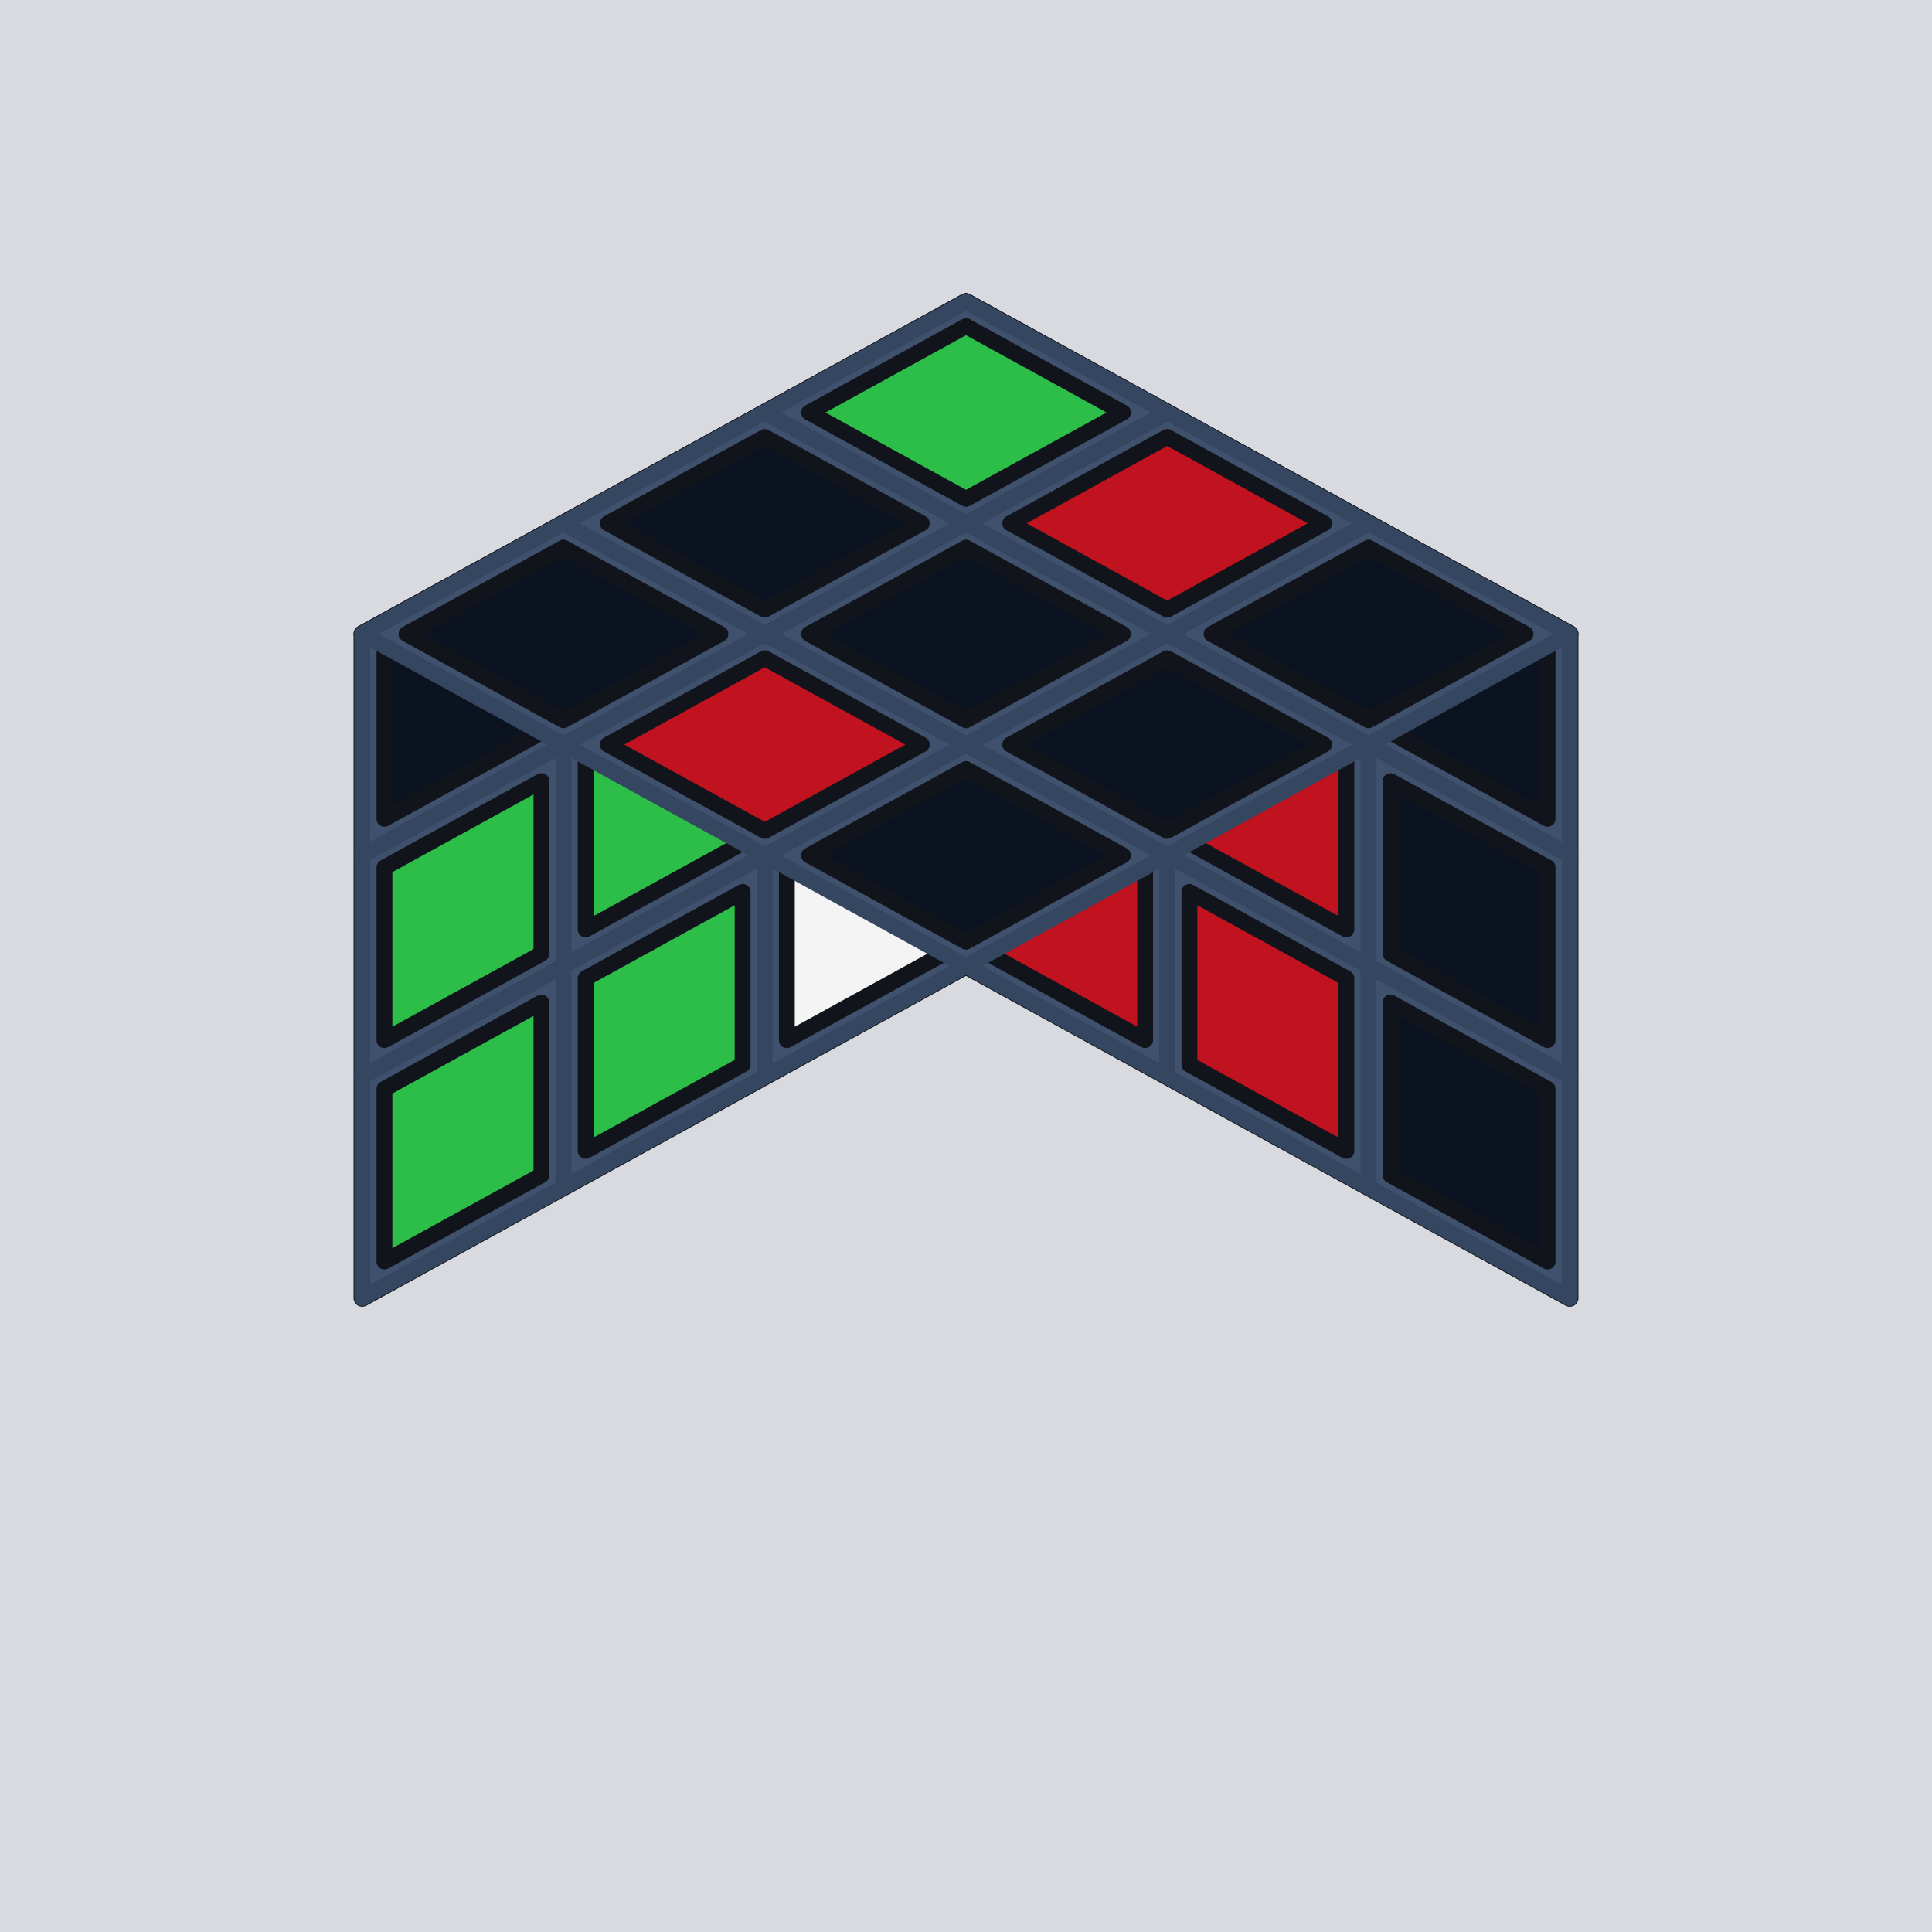
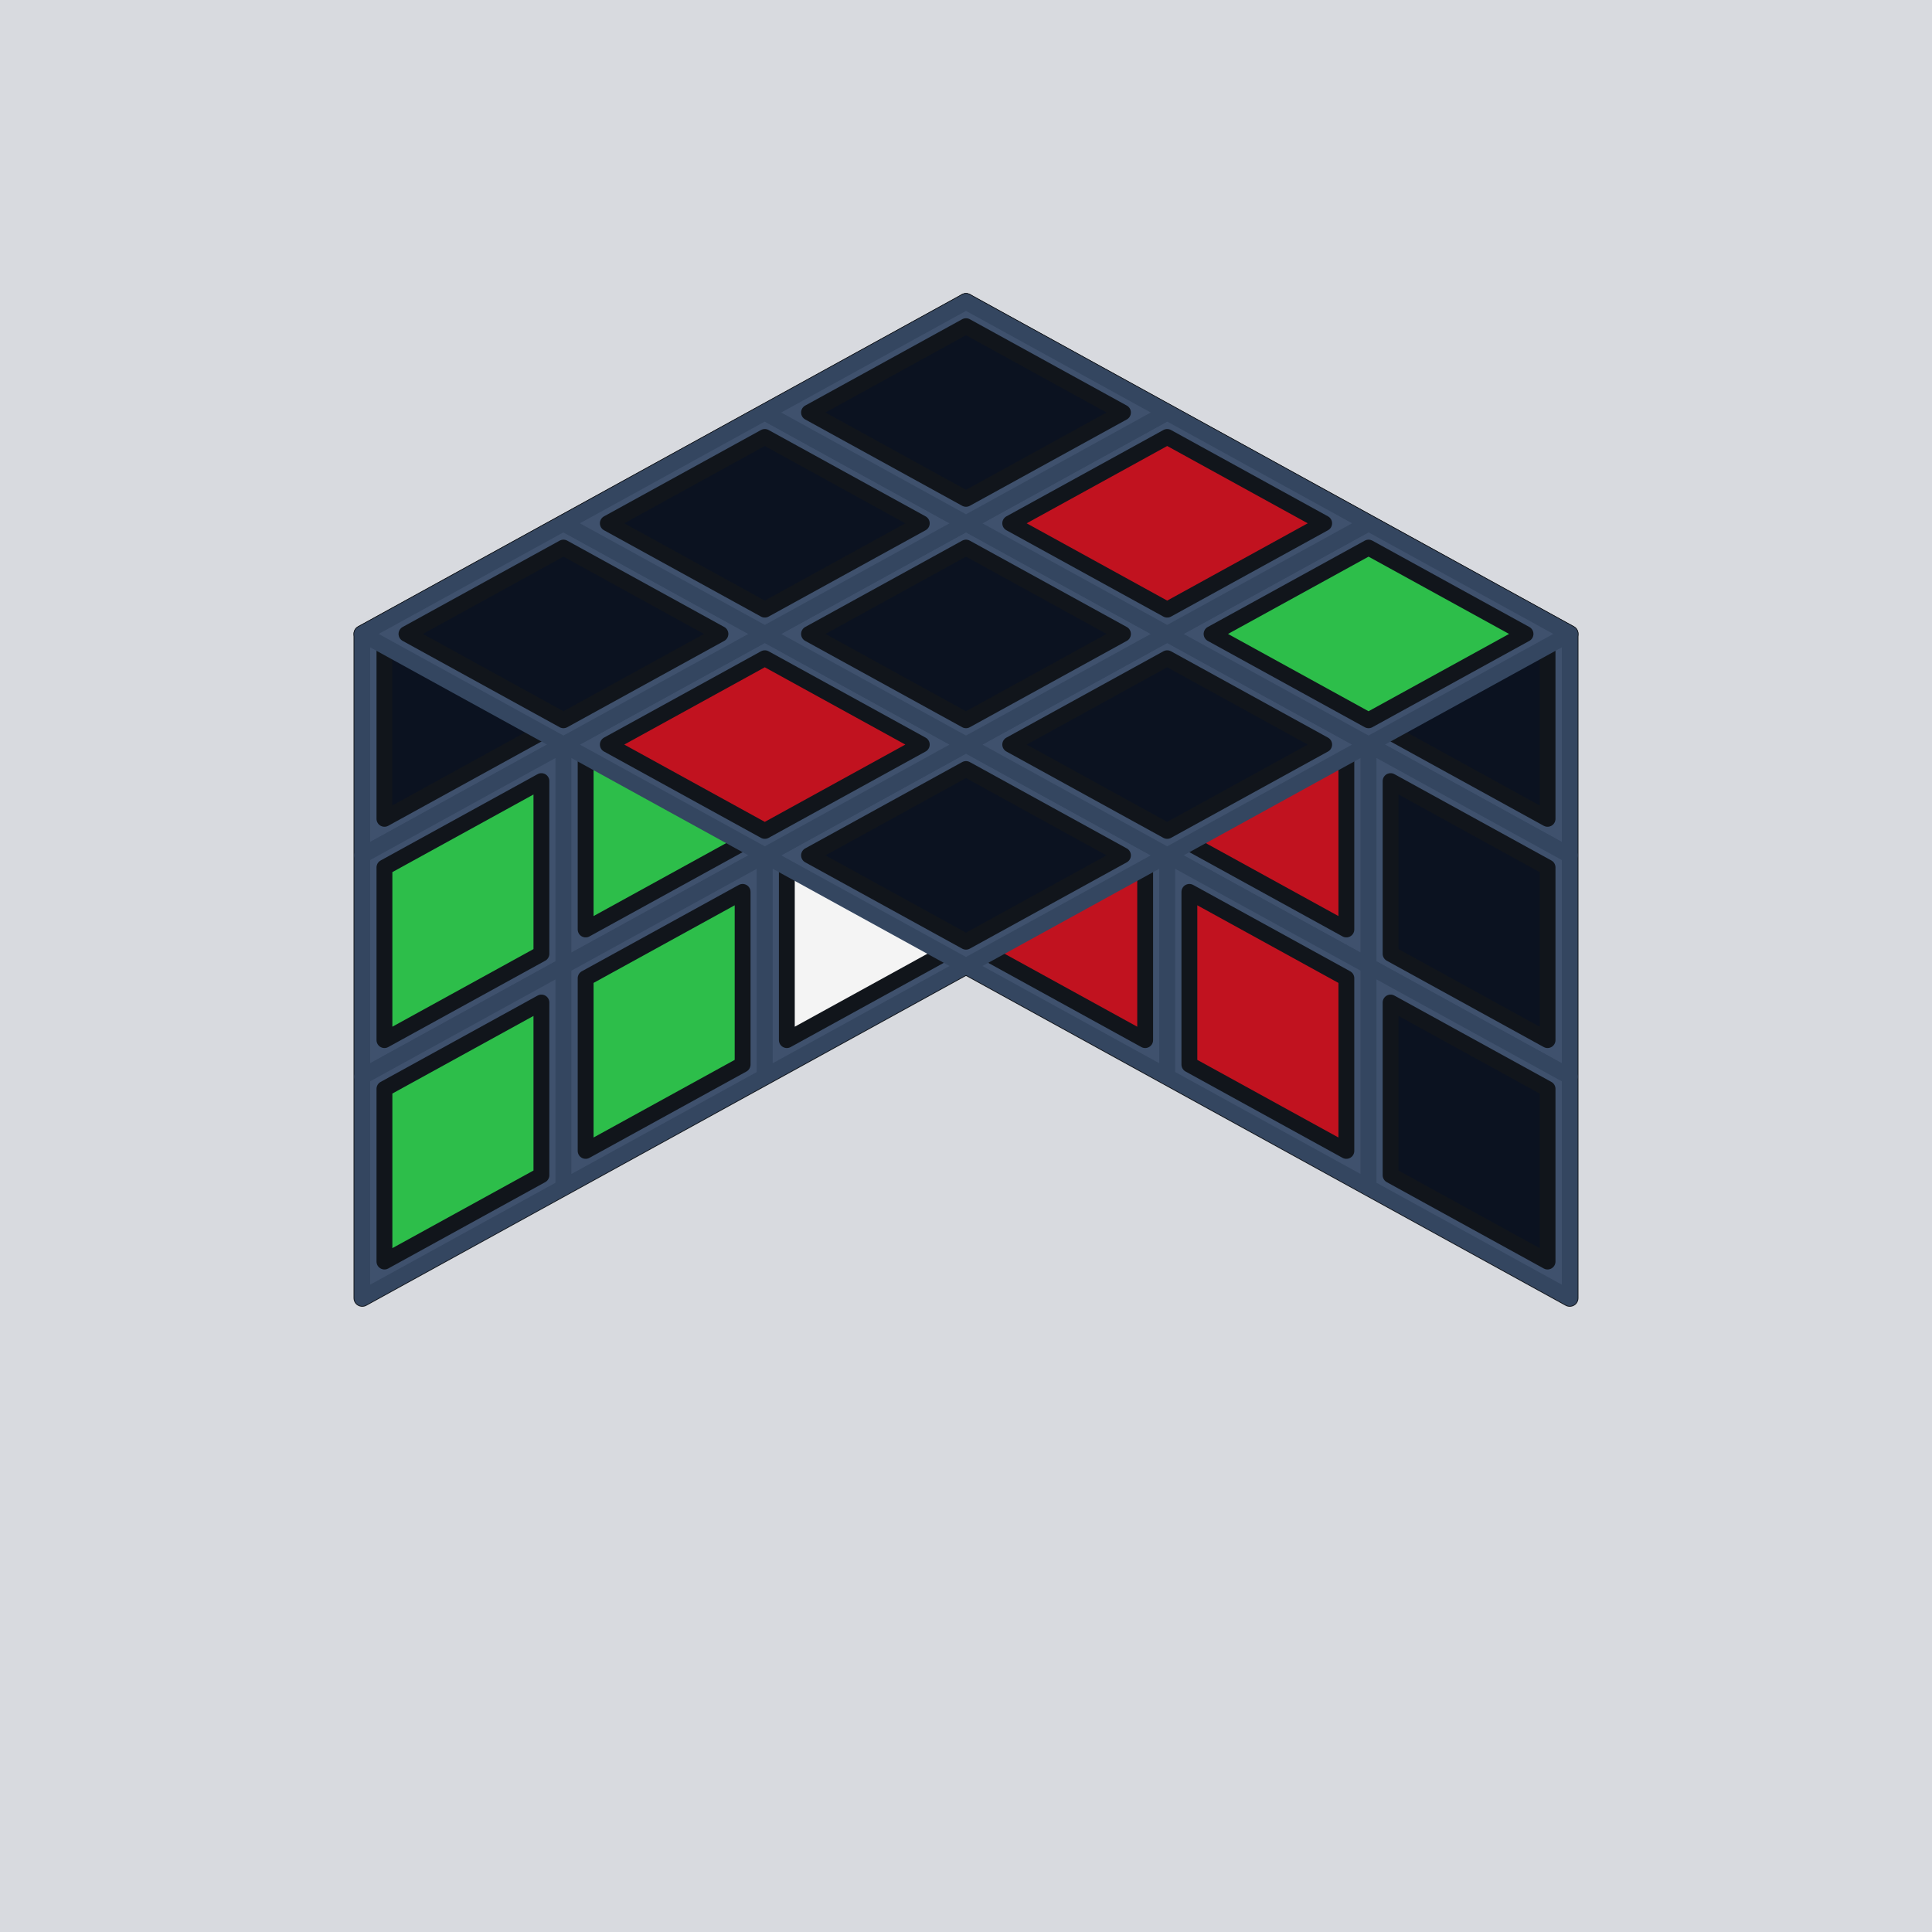
<svg xmlns="http://www.w3.org/2000/svg" viewBox="0 0 128 128">
  <rect x="0" y="0" width="128" height="128" fill="#D8DADF" />
  <polygon points="64.00,64.00 104.00,42.00 64.00,20.00 24.00,42.00" fill="#0B1220" stroke="#11151B" stroke-width="1.15" stroke-linejoin="round" />
  <polygon points="24.00,42.00 64.00,20.00 64.00,64.00 24.00,86.00" fill="#0B1220" stroke="#11151B" stroke-width="1.15" stroke-linejoin="round" />
  <polygon points="64.00,20.00 104.00,42.00 104.00,86.00 64.00,64.00" fill="#0B1220" stroke="#11151B" stroke-width="1.15" stroke-linejoin="round" />
  <polygon points="24.00,42.00 37.33,34.67 37.33,49.33 24.00,56.67" fill="#3F516D" stroke="#344660" stroke-width="1.05" stroke-linejoin="round" />
  <polygon points="25.47,42.81 35.87,37.09 35.87,48.53 25.47,54.25" fill="#0B1220" stroke="#11151B" stroke-width="1.05" stroke-linejoin="round" />
  <polygon points="37.33,34.67 50.67,27.33 50.67,42.00 37.33,49.33" fill="#3F516D" stroke="#344660" stroke-width="1.05" stroke-linejoin="round" />
  <polygon points="38.80,35.47 49.20,29.75 49.20,41.19 38.80,46.91" fill="#0B1220" stroke="#11151B" stroke-width="1.05" stroke-linejoin="round" />
  <polygon points="50.67,27.33 64.00,20.00 64.00,34.67 50.67,42.00" fill="#3F516D" stroke="#344660" stroke-width="1.05" stroke-linejoin="round" />
  <polygon points="52.13,28.14 62.53,22.42 62.53,33.86 52.13,39.58" fill="#F4F4F4" stroke="#11151B" stroke-width="1.05" stroke-linejoin="round" />
  <polygon points="24.00,56.67 37.33,49.33 37.33,64.00 24.00,71.33" fill="#3F516D" stroke="#344660" stroke-width="1.05" stroke-linejoin="round" />
  <polygon points="25.47,57.47 35.87,51.75 35.87,63.19 25.47,68.91" fill="#2DBE4A" stroke="#11151B" stroke-width="1.05" stroke-linejoin="round" />
  <polygon points="37.33,49.33 50.67,42.00 50.67,56.67 37.33,64.00" fill="#3F516D" stroke="#344660" stroke-width="1.05" stroke-linejoin="round" />
  <polygon points="38.80,50.14 49.20,44.42 49.20,55.86 38.80,61.58" fill="#2DBE4A" stroke="#11151B" stroke-width="1.05" stroke-linejoin="round" />
  <polygon points="50.67,42.00 64.00,34.67 64.00,49.33 50.67,56.67" fill="#3F516D" stroke="#344660" stroke-width="1.05" stroke-linejoin="round" />
  <polygon points="52.13,42.81 62.53,37.09 62.53,48.53 52.13,54.25" fill="#0B1220" stroke="#11151B" stroke-width="1.05" stroke-linejoin="round" />
  <polygon points="24.00,71.33 37.33,64.00 37.33,78.67 24.00,86.00" fill="#3F516D" stroke="#344660" stroke-width="1.05" stroke-linejoin="round" />
  <polygon points="25.47,72.14 35.87,66.42 35.87,77.86 25.47,83.58" fill="#2DBE4A" stroke="#11151B" stroke-width="1.05" stroke-linejoin="round" />
  <polygon points="37.33,64.00 50.67,56.67 50.67,71.33 37.33,78.67" fill="#3F516D" stroke="#344660" stroke-width="1.05" stroke-linejoin="round" />
  <polygon points="38.80,64.81 49.20,59.09 49.20,70.53 38.80,76.25" fill="#2DBE4A" stroke="#11151B" stroke-width="1.05" stroke-linejoin="round" />
  <polygon points="50.67,56.67 64.00,49.33 64.00,64.00 50.67,71.33" fill="#3F516D" stroke="#344660" stroke-width="1.05" stroke-linejoin="round" />
  <polygon points="52.13,57.47 62.53,51.75 62.53,63.19 52.13,68.91" fill="#F4F4F4" stroke="#11151B" stroke-width="1.05" stroke-linejoin="round" />
  <polygon points="64.00,20.00 77.33,27.33 77.33,42.00 64.00,34.67" fill="#3F516D" stroke="#344660" stroke-width="1.05" stroke-linejoin="round" />
  <polygon points="65.47,22.42 75.87,28.14 75.87,39.58 65.47,33.86" fill="#C1121F" stroke="#11151B" stroke-width="1.05" stroke-linejoin="round" />
  <polygon points="77.33,27.33 90.67,34.67 90.67,49.33 77.33,42.00" fill="#3F516D" stroke="#344660" stroke-width="1.05" stroke-linejoin="round" />
  <polygon points="78.80,29.75 89.20,35.47 89.20,46.91 78.80,41.19" fill="#2B63E8" stroke="#11151B" stroke-width="1.05" stroke-linejoin="round" />
  <polygon points="90.67,34.67 104.00,42.00 104.00,56.67 90.67,49.33" fill="#3F516D" stroke="#344660" stroke-width="1.05" stroke-linejoin="round" />
  <polygon points="92.13,37.09 102.53,42.81 102.53,54.25 92.13,48.53" fill="#0B1220" stroke="#11151B" stroke-width="1.05" stroke-linejoin="round" />
  <polygon points="64.00,34.67 77.33,42.00 77.33,56.67 64.00,49.33" fill="#3F516D" stroke="#344660" stroke-width="1.05" stroke-linejoin="round" />
  <polygon points="65.47,37.09 75.87,42.81 75.87,54.25 65.47,48.53" fill="#0B1220" stroke="#11151B" stroke-width="1.05" stroke-linejoin="round" />
  <polygon points="77.33,42.00 90.67,49.33 90.67,64.00 77.33,56.67" fill="#3F516D" stroke="#344660" stroke-width="1.05" stroke-linejoin="round" />
  <polygon points="78.80,44.42 89.20,50.14 89.20,61.58 78.80,55.86" fill="#C1121F" stroke="#11151B" stroke-width="1.05" stroke-linejoin="round" />
  <polygon points="90.67,49.33 104.00,56.67 104.00,71.33 90.67,64.00" fill="#3F516D" stroke="#344660" stroke-width="1.05" stroke-linejoin="round" />
  <polygon points="92.13,51.75 102.53,57.47 102.53,68.91 92.13,63.19" fill="#0B1220" stroke="#11151B" stroke-width="1.05" stroke-linejoin="round" />
  <polygon points="64.00,49.33 77.33,56.67 77.33,71.33 64.00,64.00" fill="#3F516D" stroke="#344660" stroke-width="1.05" stroke-linejoin="round" />
  <polygon points="65.47,51.75 75.87,57.47 75.87,68.91 65.47,63.19" fill="#C1121F" stroke="#11151B" stroke-width="1.05" stroke-linejoin="round" />
  <polygon points="77.33,56.67 90.67,64.00 90.67,78.67 77.33,71.33" fill="#3F516D" stroke="#344660" stroke-width="1.05" stroke-linejoin="round" />
  <polygon points="78.80,59.09 89.20,64.81 89.20,76.25 78.80,70.53" fill="#C1121F" stroke="#11151B" stroke-width="1.05" stroke-linejoin="round" />
  <polygon points="90.67,64.00 104.00,71.33 104.00,86.00 90.67,78.67" fill="#3F516D" stroke="#344660" stroke-width="1.05" stroke-linejoin="round" />
  <polygon points="92.13,66.42 102.53,72.14 102.53,83.58 92.13,77.86" fill="#0B1220" stroke="#11151B" stroke-width="1.05" stroke-linejoin="round" />
  <polygon points="64.00,64.00 77.33,56.67 64.00,49.33 50.67,56.67" fill="#3F516D" stroke="#344660" stroke-width="1.05" stroke-linejoin="round" />
  <polygon points="64.00,62.39 74.40,56.67 64.00,50.95 53.60,56.67" fill="#0B1220" stroke="#11151B" stroke-width="1.05" stroke-linejoin="round" />
  <polygon points="77.33,56.67 90.67,49.33 77.33,42.00 64.00,49.33" fill="#3F516D" stroke="#344660" stroke-width="1.05" stroke-linejoin="round" />
  <polygon points="77.33,55.05 87.73,49.33 77.33,43.61 66.93,49.33" fill="#0B1220" stroke="#11151B" stroke-width="1.05" stroke-linejoin="round" />
  <polygon points="90.67,49.33 104.00,42.00 90.67,34.67 77.33,42.00" fill="#3F516D" stroke="#344660" stroke-width="1.05" stroke-linejoin="round" />
-   <polygon points="90.67,47.72 101.07,42.00 90.67,36.28 80.27,42.00" fill="#0B1220" stroke="#11151B" stroke-width="1.05" stroke-linejoin="round" />
+   <polygon points="90.67,47.72 101.07,42.00 90.67,36.28 80.27,42.00" fill="#2DBE4A" stroke="#11151B" stroke-width="1.05" stroke-linejoin="round" />
  <polygon points="50.67,56.67 64.00,49.33 50.67,42.00 37.33,49.33" fill="#3F516D" stroke="#344660" stroke-width="1.05" stroke-linejoin="round" />
  <polygon points="50.67,55.05 61.07,49.33 50.67,43.61 40.27,49.33" fill="#C1121F" stroke="#11151B" stroke-width="1.05" stroke-linejoin="round" />
  <polygon points="64.00,49.33 77.33,42.00 64.00,34.67 50.67,42.00" fill="#3F516D" stroke="#344660" stroke-width="1.05" stroke-linejoin="round" />
  <polygon points="64.00,47.72 74.40,42.00 64.00,36.28 53.60,42.00" fill="#0B1220" stroke="#11151B" stroke-width="1.05" stroke-linejoin="round" />
  <polygon points="77.33,42.00 90.67,34.67 77.33,27.33 64.00,34.67" fill="#3F516D" stroke="#344660" stroke-width="1.05" stroke-linejoin="round" />
  <polygon points="77.33,40.39 87.73,34.67 77.33,28.95 66.93,34.67" fill="#C1121F" stroke="#11151B" stroke-width="1.05" stroke-linejoin="round" />
  <polygon points="37.33,49.33 50.67,42.00 37.33,34.67 24.00,42.00" fill="#3F516D" stroke="#344660" stroke-width="1.05" stroke-linejoin="round" />
  <polygon points="37.33,47.72 47.73,42.00 37.33,36.28 26.93,42.00" fill="#0B1220" stroke="#11151B" stroke-width="1.05" stroke-linejoin="round" />
  <polygon points="50.67,42.00 64.00,34.67 50.67,27.33 37.33,34.67" fill="#3F516D" stroke="#344660" stroke-width="1.05" stroke-linejoin="round" />
  <polygon points="50.67,40.39 61.07,34.67 50.67,28.95 40.27,34.67" fill="#0B1220" stroke="#11151B" stroke-width="1.05" stroke-linejoin="round" />
  <polygon points="64.00,34.67 77.33,27.33 64.00,20.00 50.67,27.33" fill="#3F516D" stroke="#344660" stroke-width="1.05" stroke-linejoin="round" />
-   <polygon points="64.00,33.05 74.40,27.33 64.00,21.61 53.60,27.33" fill="#2DBE4A" stroke="#11151B" stroke-width="1.05" stroke-linejoin="round" />
+   <polygon points="64.00,33.05 74.40,27.33 64.00,21.61 53.60,27.33" fill="#0B1220" stroke="#11151B" stroke-width="1.05" stroke-linejoin="round" />
</svg>
